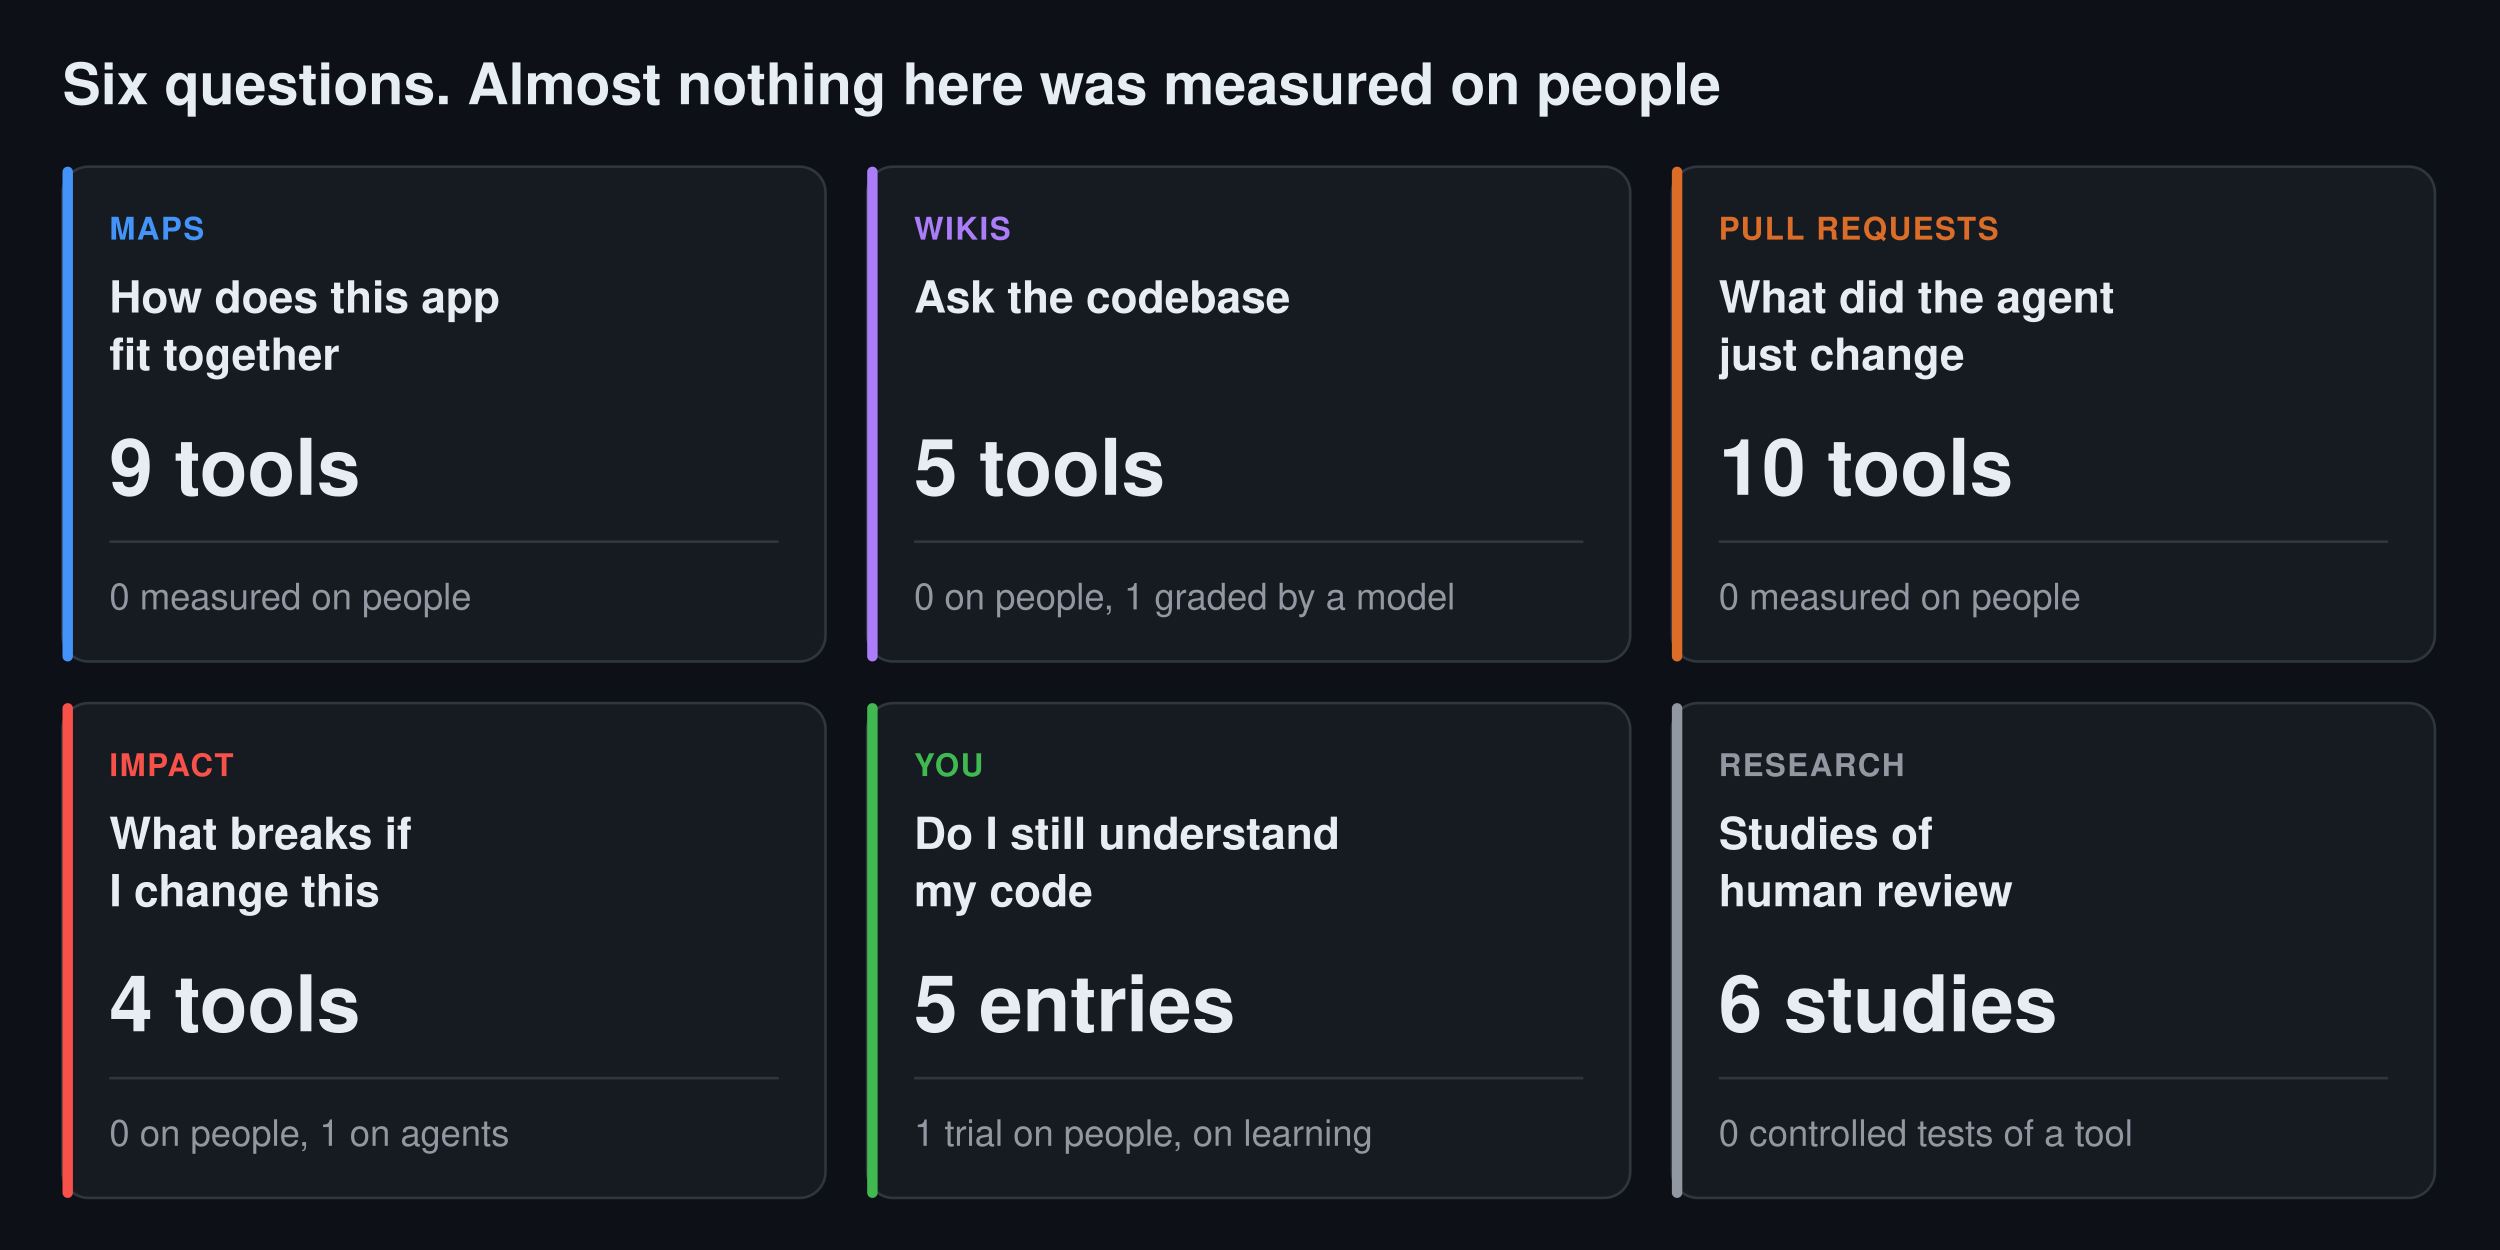
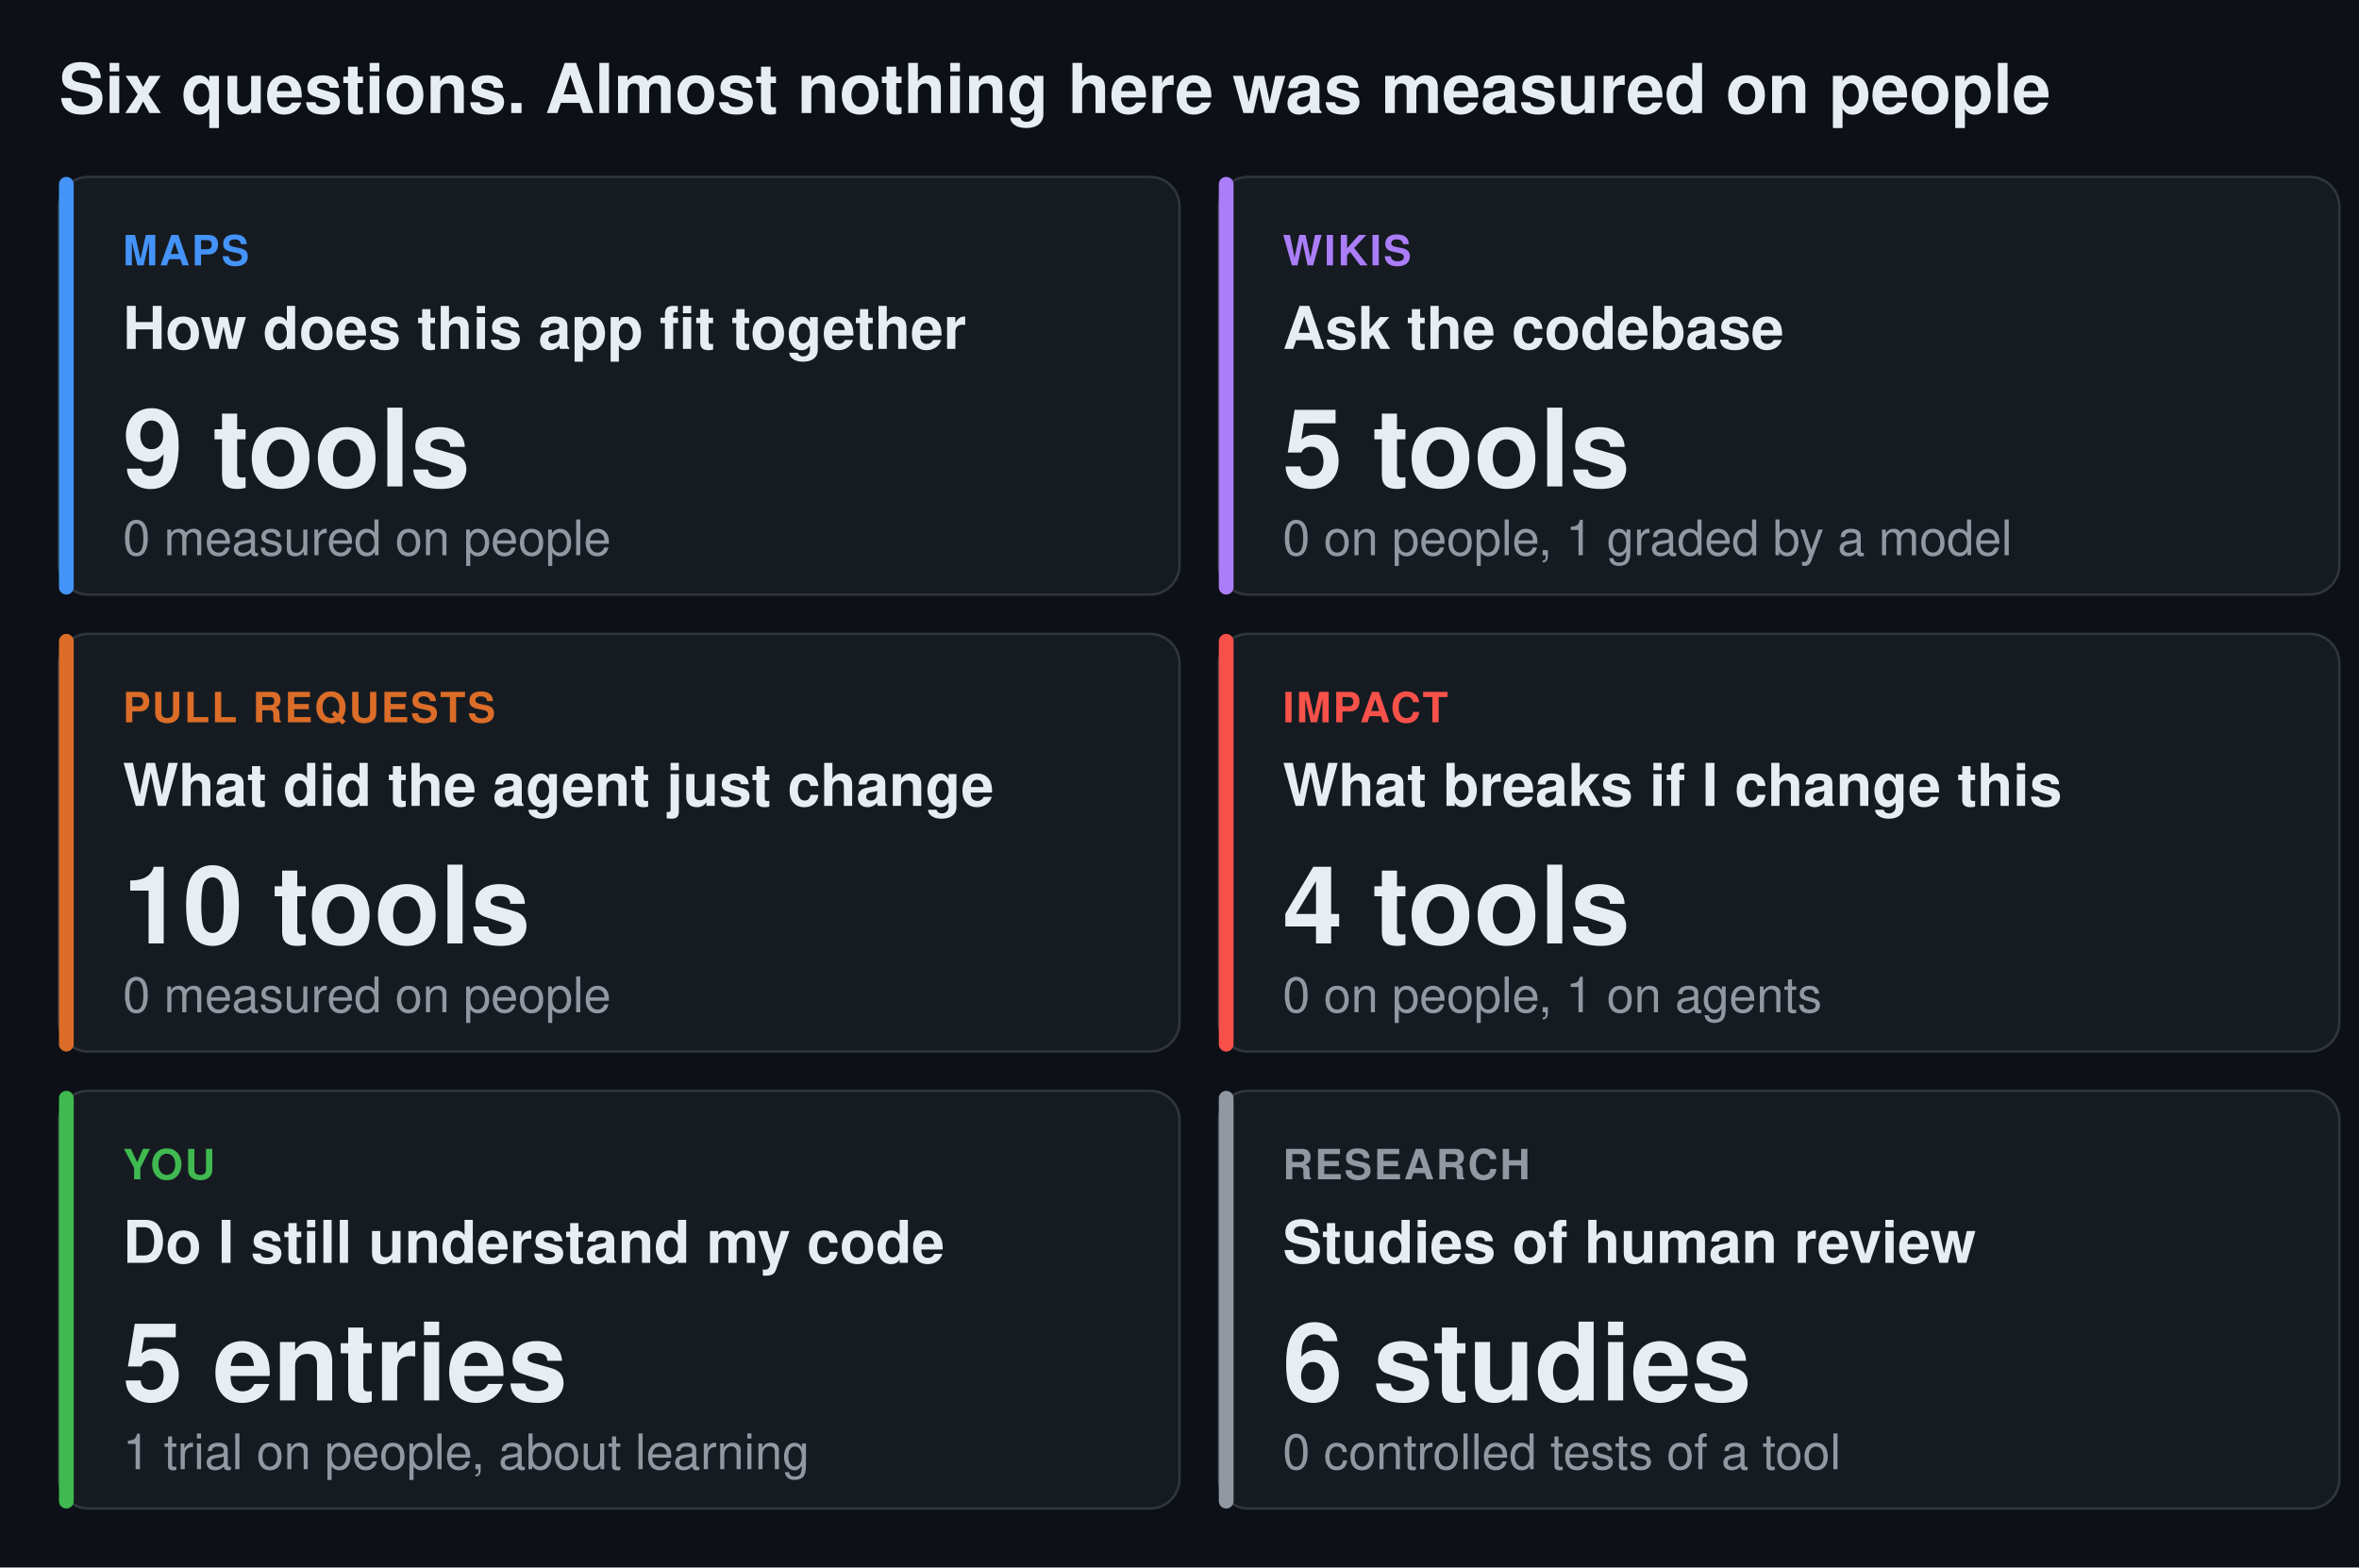
- <svg xmlns="http://www.w3.org/2000/svg" width="960" height="480" viewBox="0 0 960 480" font-family="-apple-system, BlinkMacSystemFont, 'Segoe UI', Helvetica, Arial, sans-serif" role="img" aria-label="Six questions and how much of the evidence behind them was measured on people">
-   <rect width="960" height="480" fill="#0d1117" />
-   <text x="24" y="40" font-size="22" font-weight="700" fill="#e6edf3">Six questions. Almost nothing here was measured on people</text>
-   <rect x="24" y="64" width="293" height="190" rx="10" fill="#161b22" stroke="#30363d" />
-   <rect x="24" y="64" width="4" height="190" rx="2" fill="#4493f8" />
-   <text x="42" y="92" font-size="12" font-weight="700" fill="#4493f8" letter-spacing="0.6">MAPS</text>
-   <text x="42" y="120" font-size="17" font-weight="700" fill="#e6edf3">How does this app</text>
-   <text x="42" y="142" font-size="17" font-weight="700" fill="#e6edf3">fit together</text>
-   <text x="42" y="190" font-size="30" font-weight="700" fill="#e6edf3">9 tools</text>
-   <line x1="42" y1="208" x2="299" y2="208" stroke="#30363d" />
-   <text x="42" y="234" font-size="14" fill="#9198a1">0 measured on people</text>
-   <rect x="333" y="64" width="293" height="190" rx="10" fill="#161b22" stroke="#30363d" />
-   <rect x="333" y="64" width="4" height="190" rx="2" fill="#ab7df8" />
-   <text x="351" y="92" font-size="12" font-weight="700" fill="#ab7df8" letter-spacing="0.6">WIKIS</text>
-   <text x="351" y="120" font-size="17" font-weight="700" fill="#e6edf3">Ask the codebase</text>
-   <text x="351" y="190" font-size="30" font-weight="700" fill="#e6edf3">5 tools</text>
-   <line x1="351" y1="208" x2="608" y2="208" stroke="#30363d" />
-   <text x="351" y="234" font-size="14" fill="#9198a1">0 on people, 1 graded by a model</text>
-   <rect x="642" y="64" width="293" height="190" rx="10" fill="#161b22" stroke="#30363d" />
-   <rect x="642" y="64" width="4" height="190" rx="2" fill="#db6d28" />
-   <text x="660" y="92" font-size="12" font-weight="700" fill="#db6d28" letter-spacing="0.6">PULL REQUESTS</text>
-   <text x="660" y="120" font-size="17" font-weight="700" fill="#e6edf3">What did the agent</text>
-   <text x="660" y="142" font-size="17" font-weight="700" fill="#e6edf3">just change</text>
-   <text x="660" y="190" font-size="30" font-weight="700" fill="#e6edf3">10 tools</text>
-   <line x1="660" y1="208" x2="917" y2="208" stroke="#30363d" />
-   <text x="660" y="234" font-size="14" fill="#9198a1">0 measured on people</text>
-   <rect x="24" y="270" width="293" height="190" rx="10" fill="#161b22" stroke="#30363d" />
-   <rect x="24" y="270" width="4" height="190" rx="2" fill="#f85149" />
-   <text x="42" y="298" font-size="12" font-weight="700" fill="#f85149" letter-spacing="0.6">IMPACT</text>
-   <text x="42" y="326" font-size="17" font-weight="700" fill="#e6edf3">What breaks if</text>
-   <text x="42" y="348" font-size="17" font-weight="700" fill="#e6edf3">I change this</text>
-   <text x="42" y="396" font-size="30" font-weight="700" fill="#e6edf3">4 tools</text>
-   <line x1="42" y1="414" x2="299" y2="414" stroke="#30363d" />
-   <text x="42" y="440" font-size="14" fill="#9198a1">0 on people, 1 on agents</text>
-   <rect x="333" y="270" width="293" height="190" rx="10" fill="#161b22" stroke="#30363d" />
-   <rect x="333" y="270" width="4" height="190" rx="2" fill="#3fb950" />
-   <text x="351" y="298" font-size="12" font-weight="700" fill="#3fb950" letter-spacing="0.6">YOU</text>
-   <text x="351" y="326" font-size="17" font-weight="700" fill="#e6edf3">Do I still understand</text>
-   <text x="351" y="348" font-size="17" font-weight="700" fill="#e6edf3">my code</text>
-   <text x="351" y="396" font-size="30" font-weight="700" fill="#e6edf3">5 entries</text>
-   <line x1="351" y1="414" x2="608" y2="414" stroke="#30363d" />
-   <text x="351" y="440" font-size="14" fill="#9198a1">1 trial on people, on learning</text>
-   <rect x="642" y="270" width="293" height="190" rx="10" fill="#161b22" stroke="#30363d" />
-   <rect x="642" y="270" width="4" height="190" rx="2" fill="#9198a1" />
-   <text x="660" y="298" font-size="12" font-weight="700" fill="#9198a1" letter-spacing="0.6">RESEARCH</text>
-   <text x="660" y="326" font-size="17" font-weight="700" fill="#e6edf3">Studies of</text>
-   <text x="660" y="348" font-size="17" font-weight="700" fill="#e6edf3">human review</text>
-   <text x="660" y="396" font-size="30" font-weight="700" fill="#e6edf3">6 studies</text>
-   <line x1="660" y1="414" x2="917" y2="414" stroke="#30363d" />
-   <text x="660" y="440" font-size="14" fill="#9198a1">0 controlled tests of a tool</text>
+ <svg xmlns="http://www.w3.org/2000/svg" width="960" height="638" viewBox="0 0 960 638" font-family="-apple-system, BlinkMacSystemFont, 'Segoe UI', Helvetica, Arial, sans-serif" role="img" aria-label="Six questions and how much of the evidence behind them was measured on people">
+   <rect width="960" height="638" fill="#0d1117" />
+   <text x="24" y="46" font-size="28" font-weight="700" fill="#e6edf3">Six questions. Almost nothing here was measured on people</text>
+   <rect x="24" y="72" width="456" height="170" rx="12" fill="#161b22" stroke="#30363d" />
+   <rect x="24" y="72" width="6" height="170" rx="3" fill="#4493f8" />
+   <text x="50" y="108" font-size="17" font-weight="700" fill="#4493f8" letter-spacing="0.8">MAPS</text>
+   <text x="50" y="142" font-size="24" font-weight="700" fill="#e6edf3">How does this app fit together</text>
+   <text x="50" y="198" font-size="44" font-weight="700" fill="#e6edf3">9 tools</text>
+   <text x="50" y="226" font-size="20" fill="#9198a1">0 measured on people</text>
+   <rect x="496" y="72" width="456" height="170" rx="12" fill="#161b22" stroke="#30363d" />
+   <rect x="496" y="72" width="6" height="170" rx="3" fill="#ab7df8" />
+   <text x="522" y="108" font-size="17" font-weight="700" fill="#ab7df8" letter-spacing="0.8">WIKIS</text>
+   <text x="522" y="142" font-size="24" font-weight="700" fill="#e6edf3">Ask the codebase</text>
+   <text x="522" y="198" font-size="44" font-weight="700" fill="#e6edf3">5 tools</text>
+   <text x="522" y="226" font-size="20" fill="#9198a1">0 on people, 1 graded by a model</text>
+   <rect x="24" y="258" width="456" height="170" rx="12" fill="#161b22" stroke="#30363d" />
+   <rect x="24" y="258" width="6" height="170" rx="3" fill="#db6d28" />
+   <text x="50" y="294" font-size="17" font-weight="700" fill="#db6d28" letter-spacing="0.8">PULL REQUESTS</text>
+   <text x="50" y="328" font-size="24" font-weight="700" fill="#e6edf3">What did the agent just change</text>
+   <text x="50" y="384" font-size="44" font-weight="700" fill="#e6edf3">10 tools</text>
+   <text x="50" y="412" font-size="20" fill="#9198a1">0 measured on people</text>
+   <rect x="496" y="258" width="456" height="170" rx="12" fill="#161b22" stroke="#30363d" />
+   <rect x="496" y="258" width="6" height="170" rx="3" fill="#f85149" />
+   <text x="522" y="294" font-size="17" font-weight="700" fill="#f85149" letter-spacing="0.8">IMPACT</text>
+   <text x="522" y="328" font-size="24" font-weight="700" fill="#e6edf3">What breaks if I change this</text>
+   <text x="522" y="384" font-size="44" font-weight="700" fill="#e6edf3">4 tools</text>
+   <text x="522" y="412" font-size="20" fill="#9198a1">0 on people, 1 on agents</text>
+   <rect x="24" y="444" width="456" height="170" rx="12" fill="#161b22" stroke="#30363d" />
+   <rect x="24" y="444" width="6" height="170" rx="3" fill="#3fb950" />
+   <text x="50" y="480" font-size="17" font-weight="700" fill="#3fb950" letter-spacing="0.8">YOU</text>
+   <text x="50" y="514" font-size="24" font-weight="700" fill="#e6edf3">Do I still understand my code</text>
+   <text x="50" y="570" font-size="44" font-weight="700" fill="#e6edf3">5 entries</text>
+   <text x="50" y="598" font-size="20" fill="#9198a1">1 trial on people, about learning</text>
+   <rect x="496" y="444" width="456" height="170" rx="12" fill="#161b22" stroke="#30363d" />
+   <rect x="496" y="444" width="6" height="170" rx="3" fill="#9198a1" />
+   <text x="522" y="480" font-size="17" font-weight="700" fill="#9198a1" letter-spacing="0.8">RESEARCH</text>
+   <text x="522" y="514" font-size="24" font-weight="700" fill="#e6edf3">Studies of human review</text>
+   <text x="522" y="570" font-size="44" font-weight="700" fill="#e6edf3">6 studies</text>
+   <text x="522" y="598" font-size="20" fill="#9198a1">0 controlled tests of a tool</text>
</svg>
